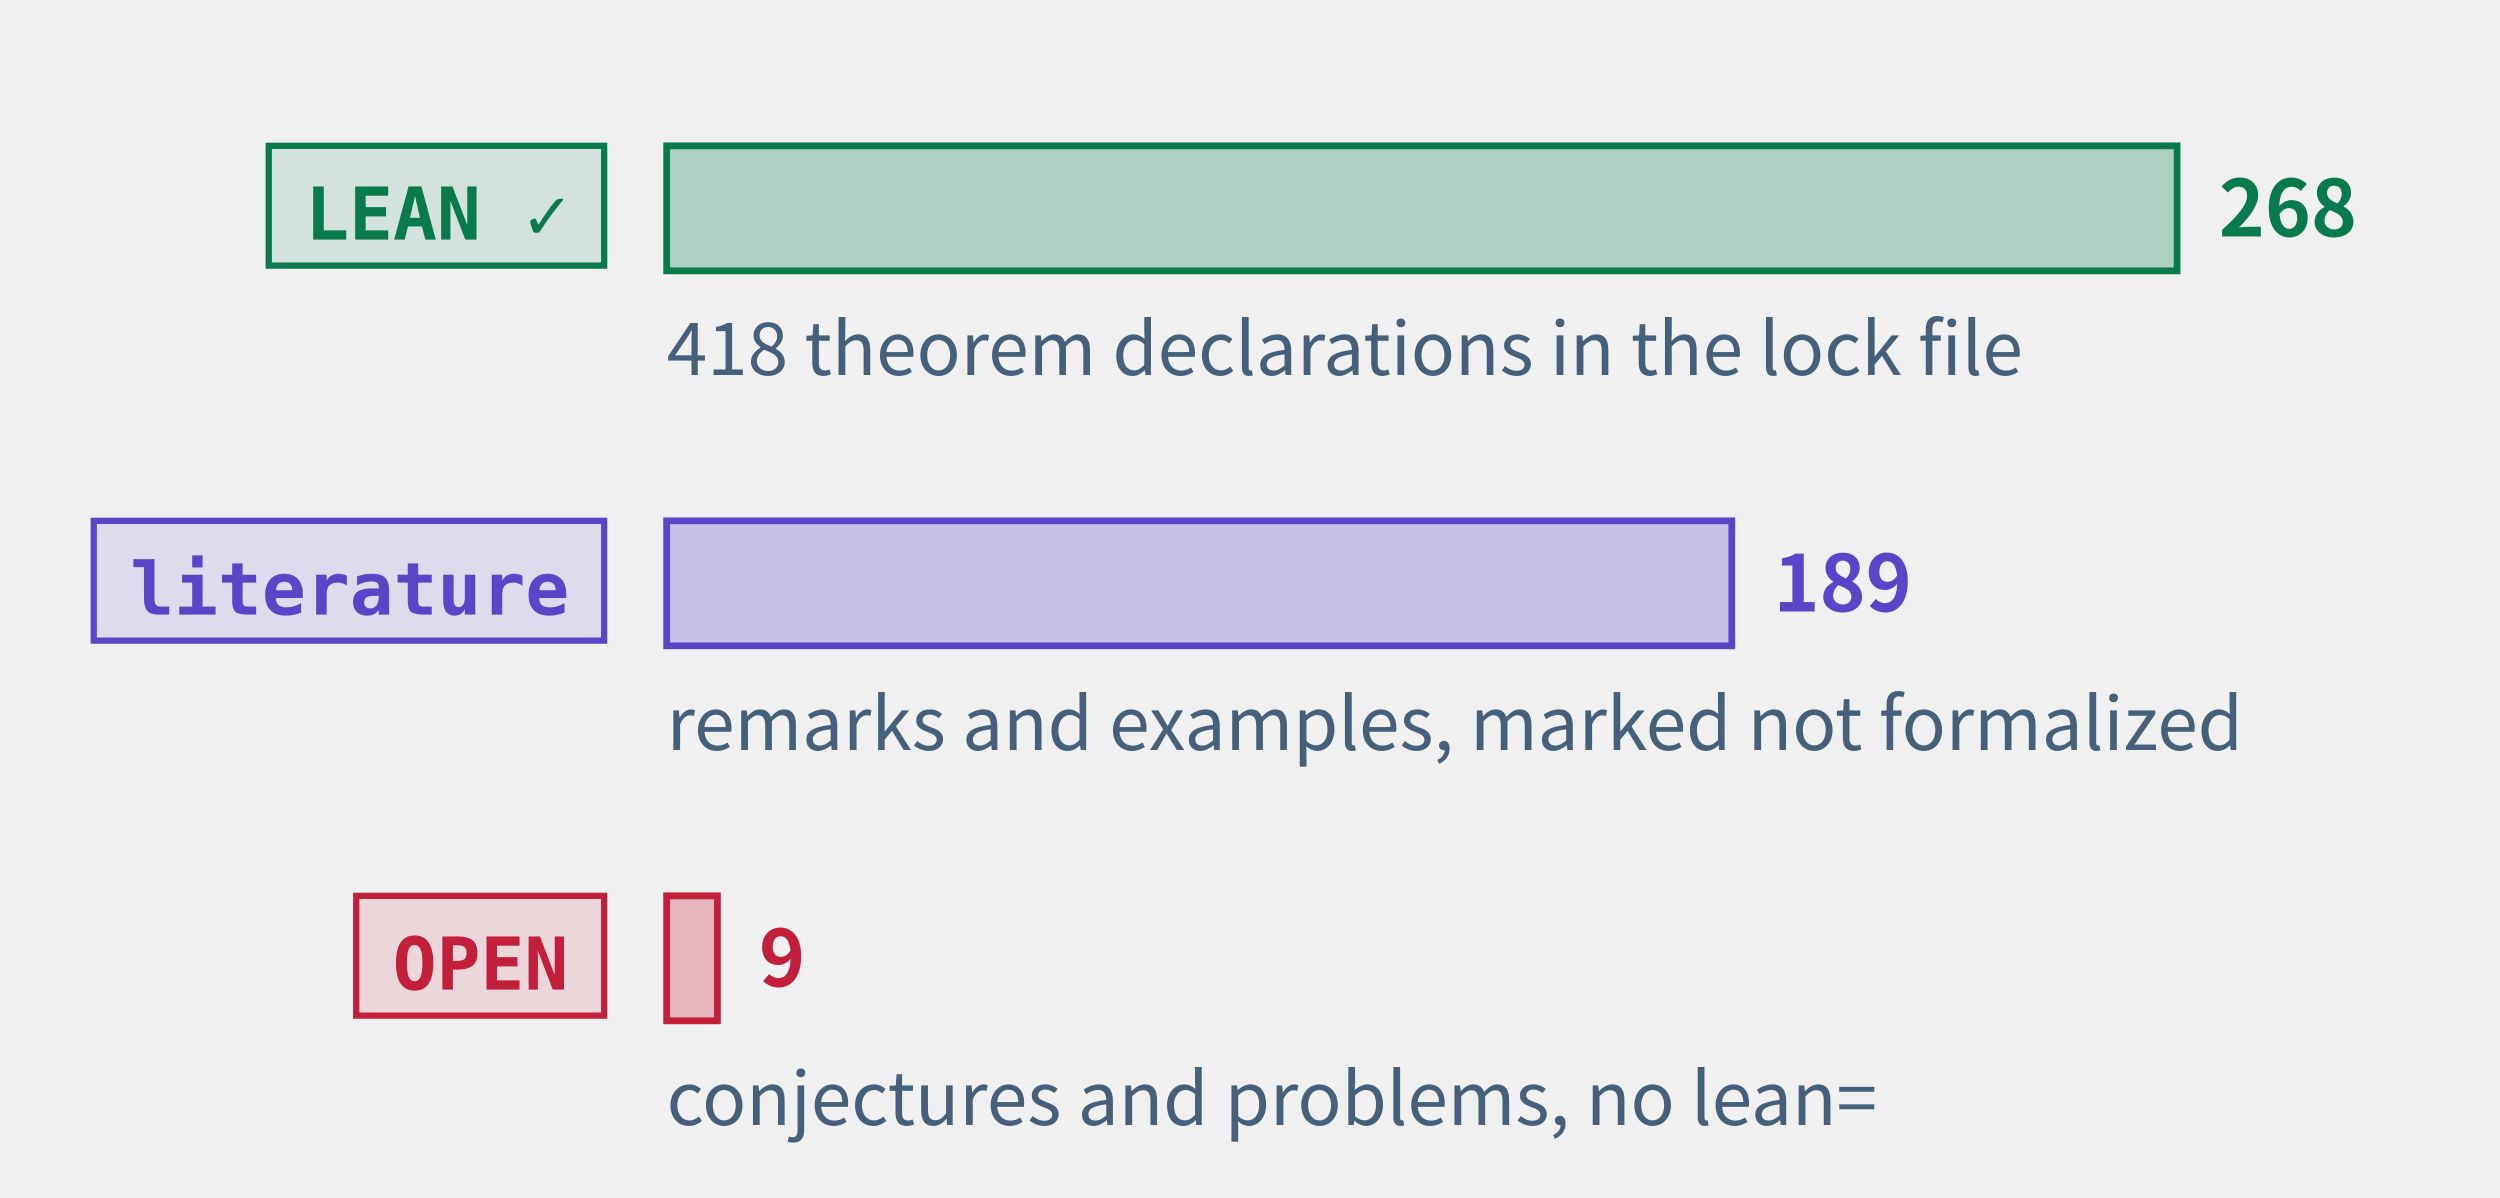
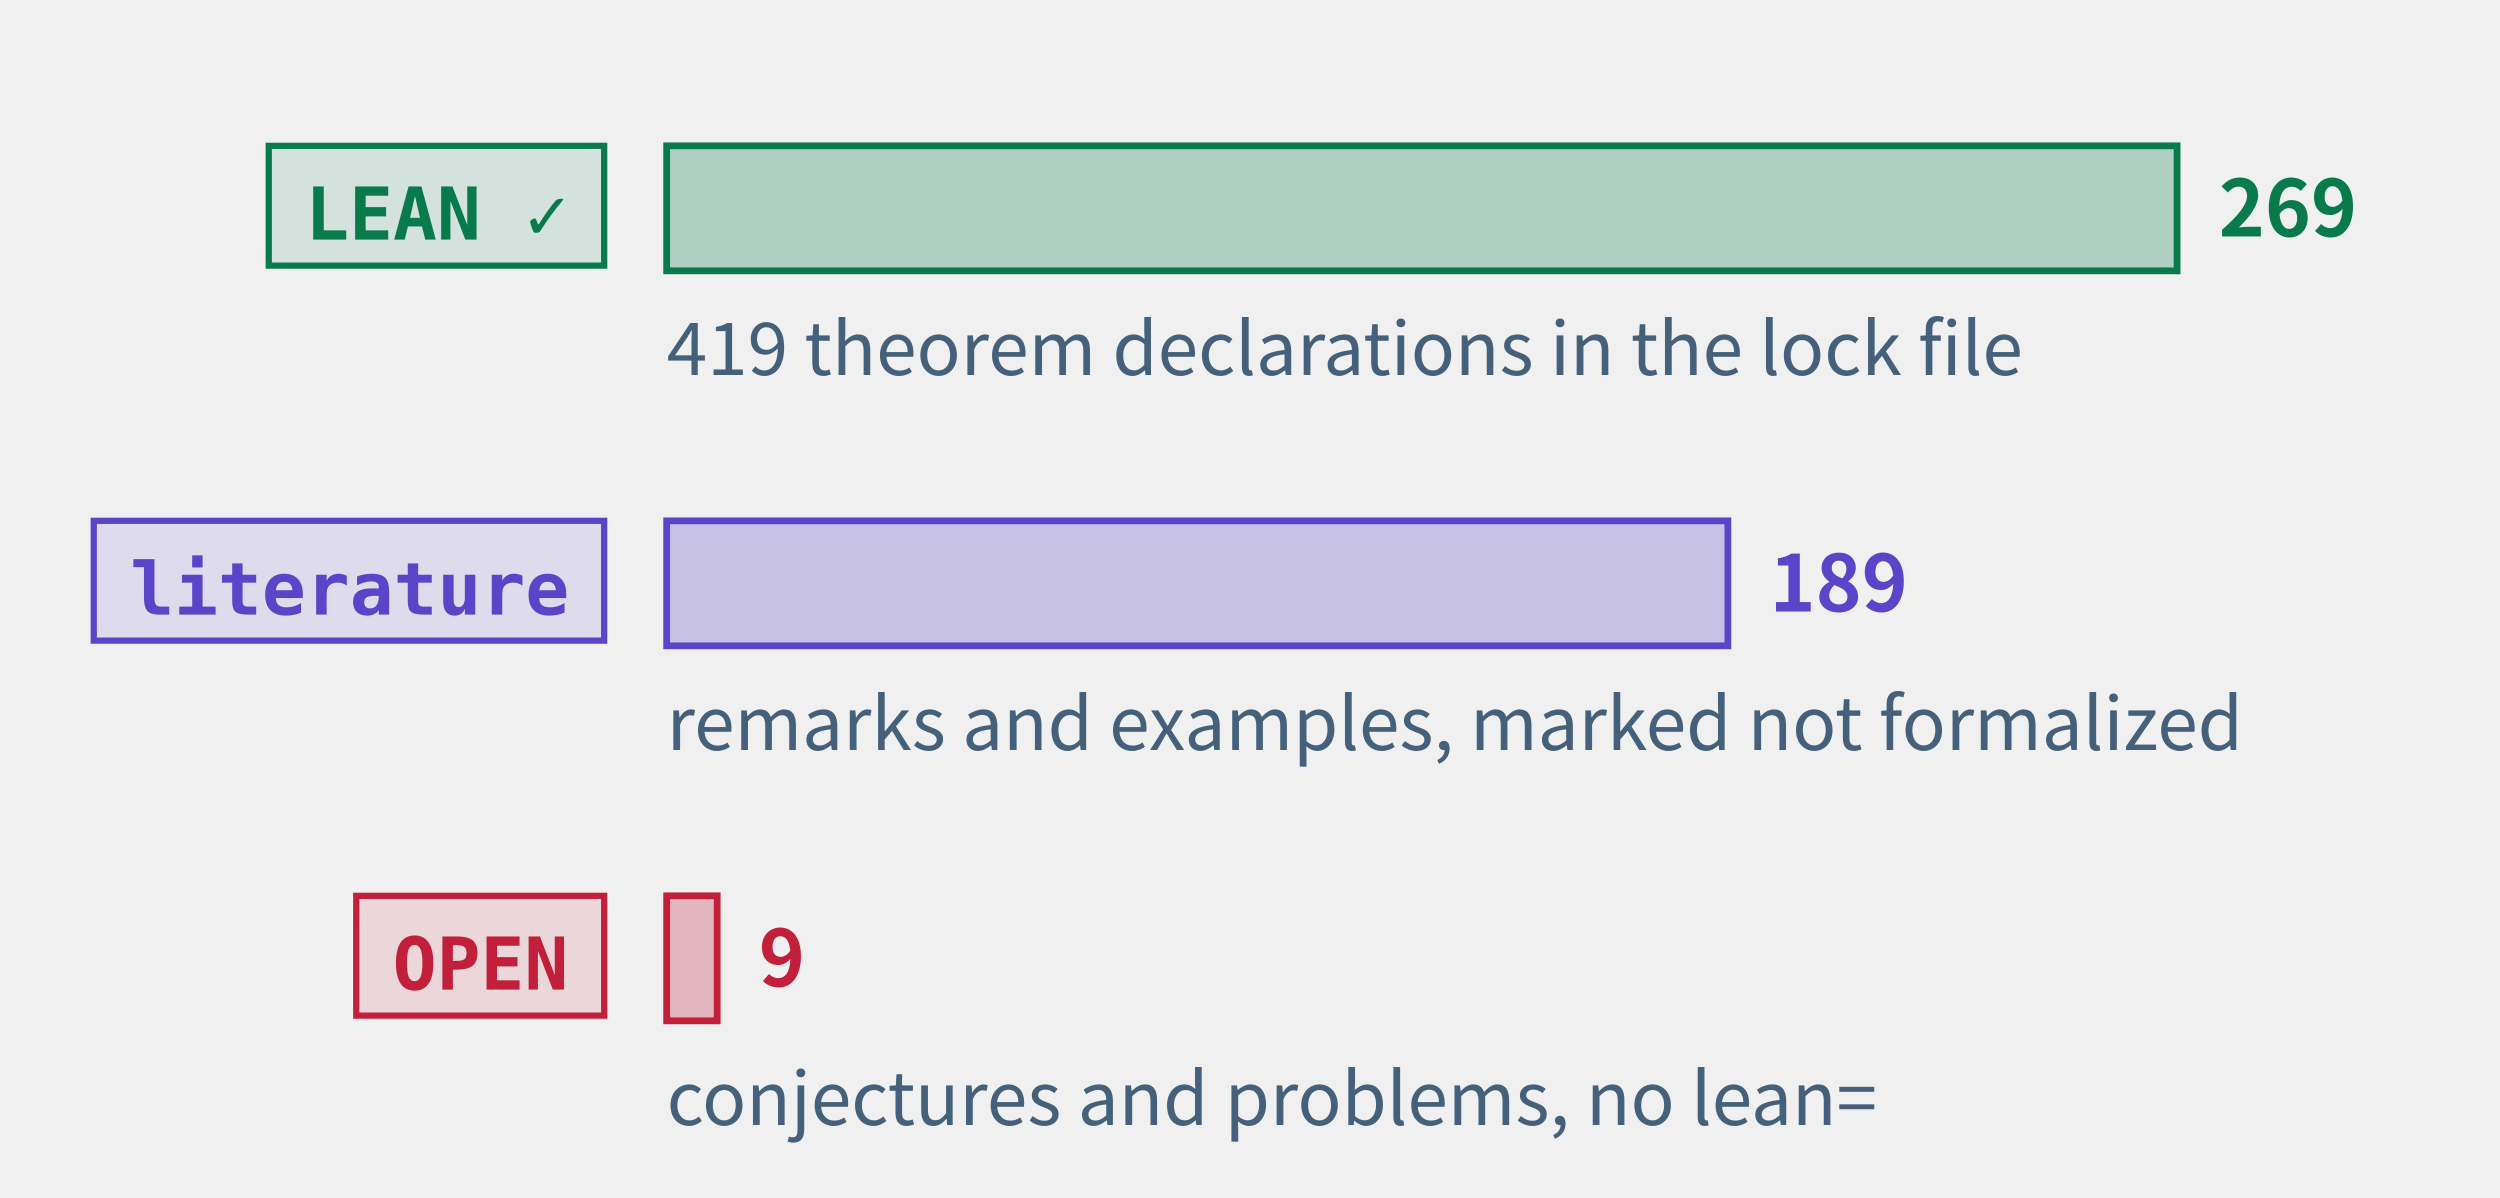
<svg xmlns="http://www.w3.org/2000/svg" class="tr-fig" data-tr-fig="prelude-three-tiers" data-lang="en" viewBox="0 0 480 230" width="480" height="230" font-family="'Noto Sans SC', 'Noto Sans CJK SC', 'Source Sans 3', 'PingFang SC', 'Microsoft YaHei', system-ui, sans-serif" role="img" aria-label="Three bars, each with a tag. The top bar is green, tagged LEAN ✓: the theorems, lemmas, propositions and corollaries with a Lean reference, the longest. The middle bar is violet, tagged “literature”: the remarks and examples marked as literature results. The bottom bar is red, tagged OPEN: the open conjectures and problems, very short. Each bar ends in its count; under the green bar a note gives the number of theorem declarations in the lock file.">
  <style>.ts-ink{stroke:#0b1622}.tf-ink{fill:#0b1622}.ts-dim{stroke:#45607a}.tf-dim{fill:#45607a}.ts-faint{stroke:#9db3c4}.tf-faint{fill:#9db3c4}.ts-edge{stroke:#b9d0dd}.tf-edge{fill:#b9d0dd}.ts-hot{stroke:#5f9bb5}.tf-hot{fill:#5f9bb5}.ts-bg{stroke:#ffffff}.tf-bg{fill:#ffffff}.ts-panel{stroke:#eef5f9}.tf-panel{fill:#eef5f9}.ts-sheet{stroke:#f7fbfd}.tf-sheet{fill:#f7fbfd}.ts-cyan{stroke:#007c8a}.tf-cyan{fill:#007c8a}.ts-magenta{stroke:#b0128f}.tf-magenta{fill:#b0128f}.ts-amber{stroke:#946200}.tf-amber{fill:#946200}.ts-violet{stroke:#5a45c8}.tf-violet{fill:#5a45c8}.ts-ok{stroke:#087a4c}.tf-ok{fill:#087a4c}.ts-warn{stroke:#c21f3a}.tf-warn{fill:#c21f3a}.ts-blue{stroke:#1d5fd0}.tf-blue{fill:#1d5fd0}.ts-orange{stroke:#b85410}.tf-orange{fill:#b85410}.ts-sigma{stroke:#28405a}.tf-sigma{fill:#28405a}@media (prefers-color-scheme:dark){.ts-ink{stroke:#d4efff}.tf-ink{fill:#d4efff}.ts-dim{stroke:#6f8ea5}.tf-dim{fill:#6f8ea5}.ts-faint{stroke:#34506a}.tf-faint{fill:#34506a}.ts-edge{stroke:#143049}.tf-edge{fill:#143049}.ts-hot{stroke:#1f5d7c}.tf-hot{fill:#1f5d7c}.ts-bg{stroke:#03060c}.tf-bg{fill:#03060c}.ts-panel{stroke:#07101b}.tf-panel{fill:#07101b}.ts-sheet{stroke:#050c16}.tf-sheet{fill:#050c16}.ts-cyan{stroke:#19f0ff}.tf-cyan{fill:#19f0ff}.ts-magenta{stroke:#ff2fd0}.tf-magenta{fill:#ff2fd0}.ts-amber{stroke:#ffc83d}.tf-amber{fill:#ffc83d}.ts-violet{stroke:#9d8cff}.tf-violet{fill:#9d8cff}.ts-ok{stroke:#46ffb2}.tf-ok{fill:#46ffb2}.ts-warn{stroke:#ff5064}.tf-warn{fill:#ff5064}.ts-blue{stroke:#2a7bff}.tf-blue{fill:#2a7bff}.ts-orange{stroke:#ff8a3c}.tf-orange{fill:#ff8a3c}.ts-sigma{stroke:#cfe3ff}.tf-sigma{fill:#cfe3ff}}</style>
  <rect x="51.6" y="28" width="64.4" height="23" class="ts-ok tf-ok" stroke-width="1.2" fill-opacity="0.12" />
  <text class="tf-ok tr-fig-mono" x="58.6" y="46" font-size="14" font-family="'JetBrains Mono', 'DejaVu Sans Mono', ui-monospace, Menlo, Consolas, monospace" font-weight="600">LEAN ✓</text>
  <rect x="128" y="28" width="290" height="24" class="ts-ok tf-ok" stroke-width="1.3" fill-opacity="0.28" />
-   <text class="tf-ok" x="426" y="45.4" font-size="15" font-weight="600">268</text>
+   <text class="tf-ok" x="426" y="45.4" font-size="15" font-weight="600">269</text>
  <rect x="18" y="100" width="98" height="23" class="ts-violet tf-violet" stroke-width="1.2" fill-opacity="0.12" />
  <text class="tf-violet tr-fig-mono" x="25" y="118" font-size="14" font-family="'JetBrains Mono', 'DejaVu Sans Mono', ui-monospace, Menlo, Consolas, monospace" font-weight="600">literature</text>
-   <rect x="128" y="100" width="204.51" height="24" class="ts-violet tf-violet" stroke-width="1.3" fill-opacity="0.28" />
-   <text class="tf-violet" x="340.51" y="117.4" font-size="15" font-weight="600">189</text>
+   <rect x="128" y="100" width="203.75" height="24" class="ts-violet tf-violet" stroke-width="1.3" fill-opacity="0.28" />
+   <text class="tf-violet" x="339.75" y="117.4" font-size="15" font-weight="600">189</text>
  <rect x="68.4" y="172" width="47.6" height="23" class="ts-warn tf-warn" stroke-width="1.2" fill-opacity="0.12" />
  <text class="tf-warn tr-fig-mono" x="75.4" y="190" font-size="14" font-family="'JetBrains Mono', 'DejaVu Sans Mono', ui-monospace, Menlo, Consolas, monospace" font-weight="600">OPEN</text>
-   <rect x="128" y="172" width="9.74" height="24" class="ts-warn tf-warn" stroke-width="1.3" fill-opacity="0.28" />
-   <text class="tf-warn" x="145.74" y="189.4" font-size="15" font-weight="600">9</text>
-   <text class="tf-dim" x="128" y="72" font-size="14">418 theorem declarations in the lock file</text>
+   <rect x="128" y="172" width="9.7" height="24" class="ts-warn tf-warn" stroke-width="1.3" fill-opacity="0.28" />
+   <text class="tf-warn" x="145.7" y="189.4" font-size="15" font-weight="600">9</text>
+   <text class="tf-dim" x="128" y="72" font-size="14">419 theorem declarations in the lock file</text>
  <text class="tf-dim" x="128" y="144" font-size="14">remarks and examples, marked not formalized</text>
  <text class="tf-dim" x="128" y="216" font-size="14">conjectures and problems, no lean=</text>
</svg>
